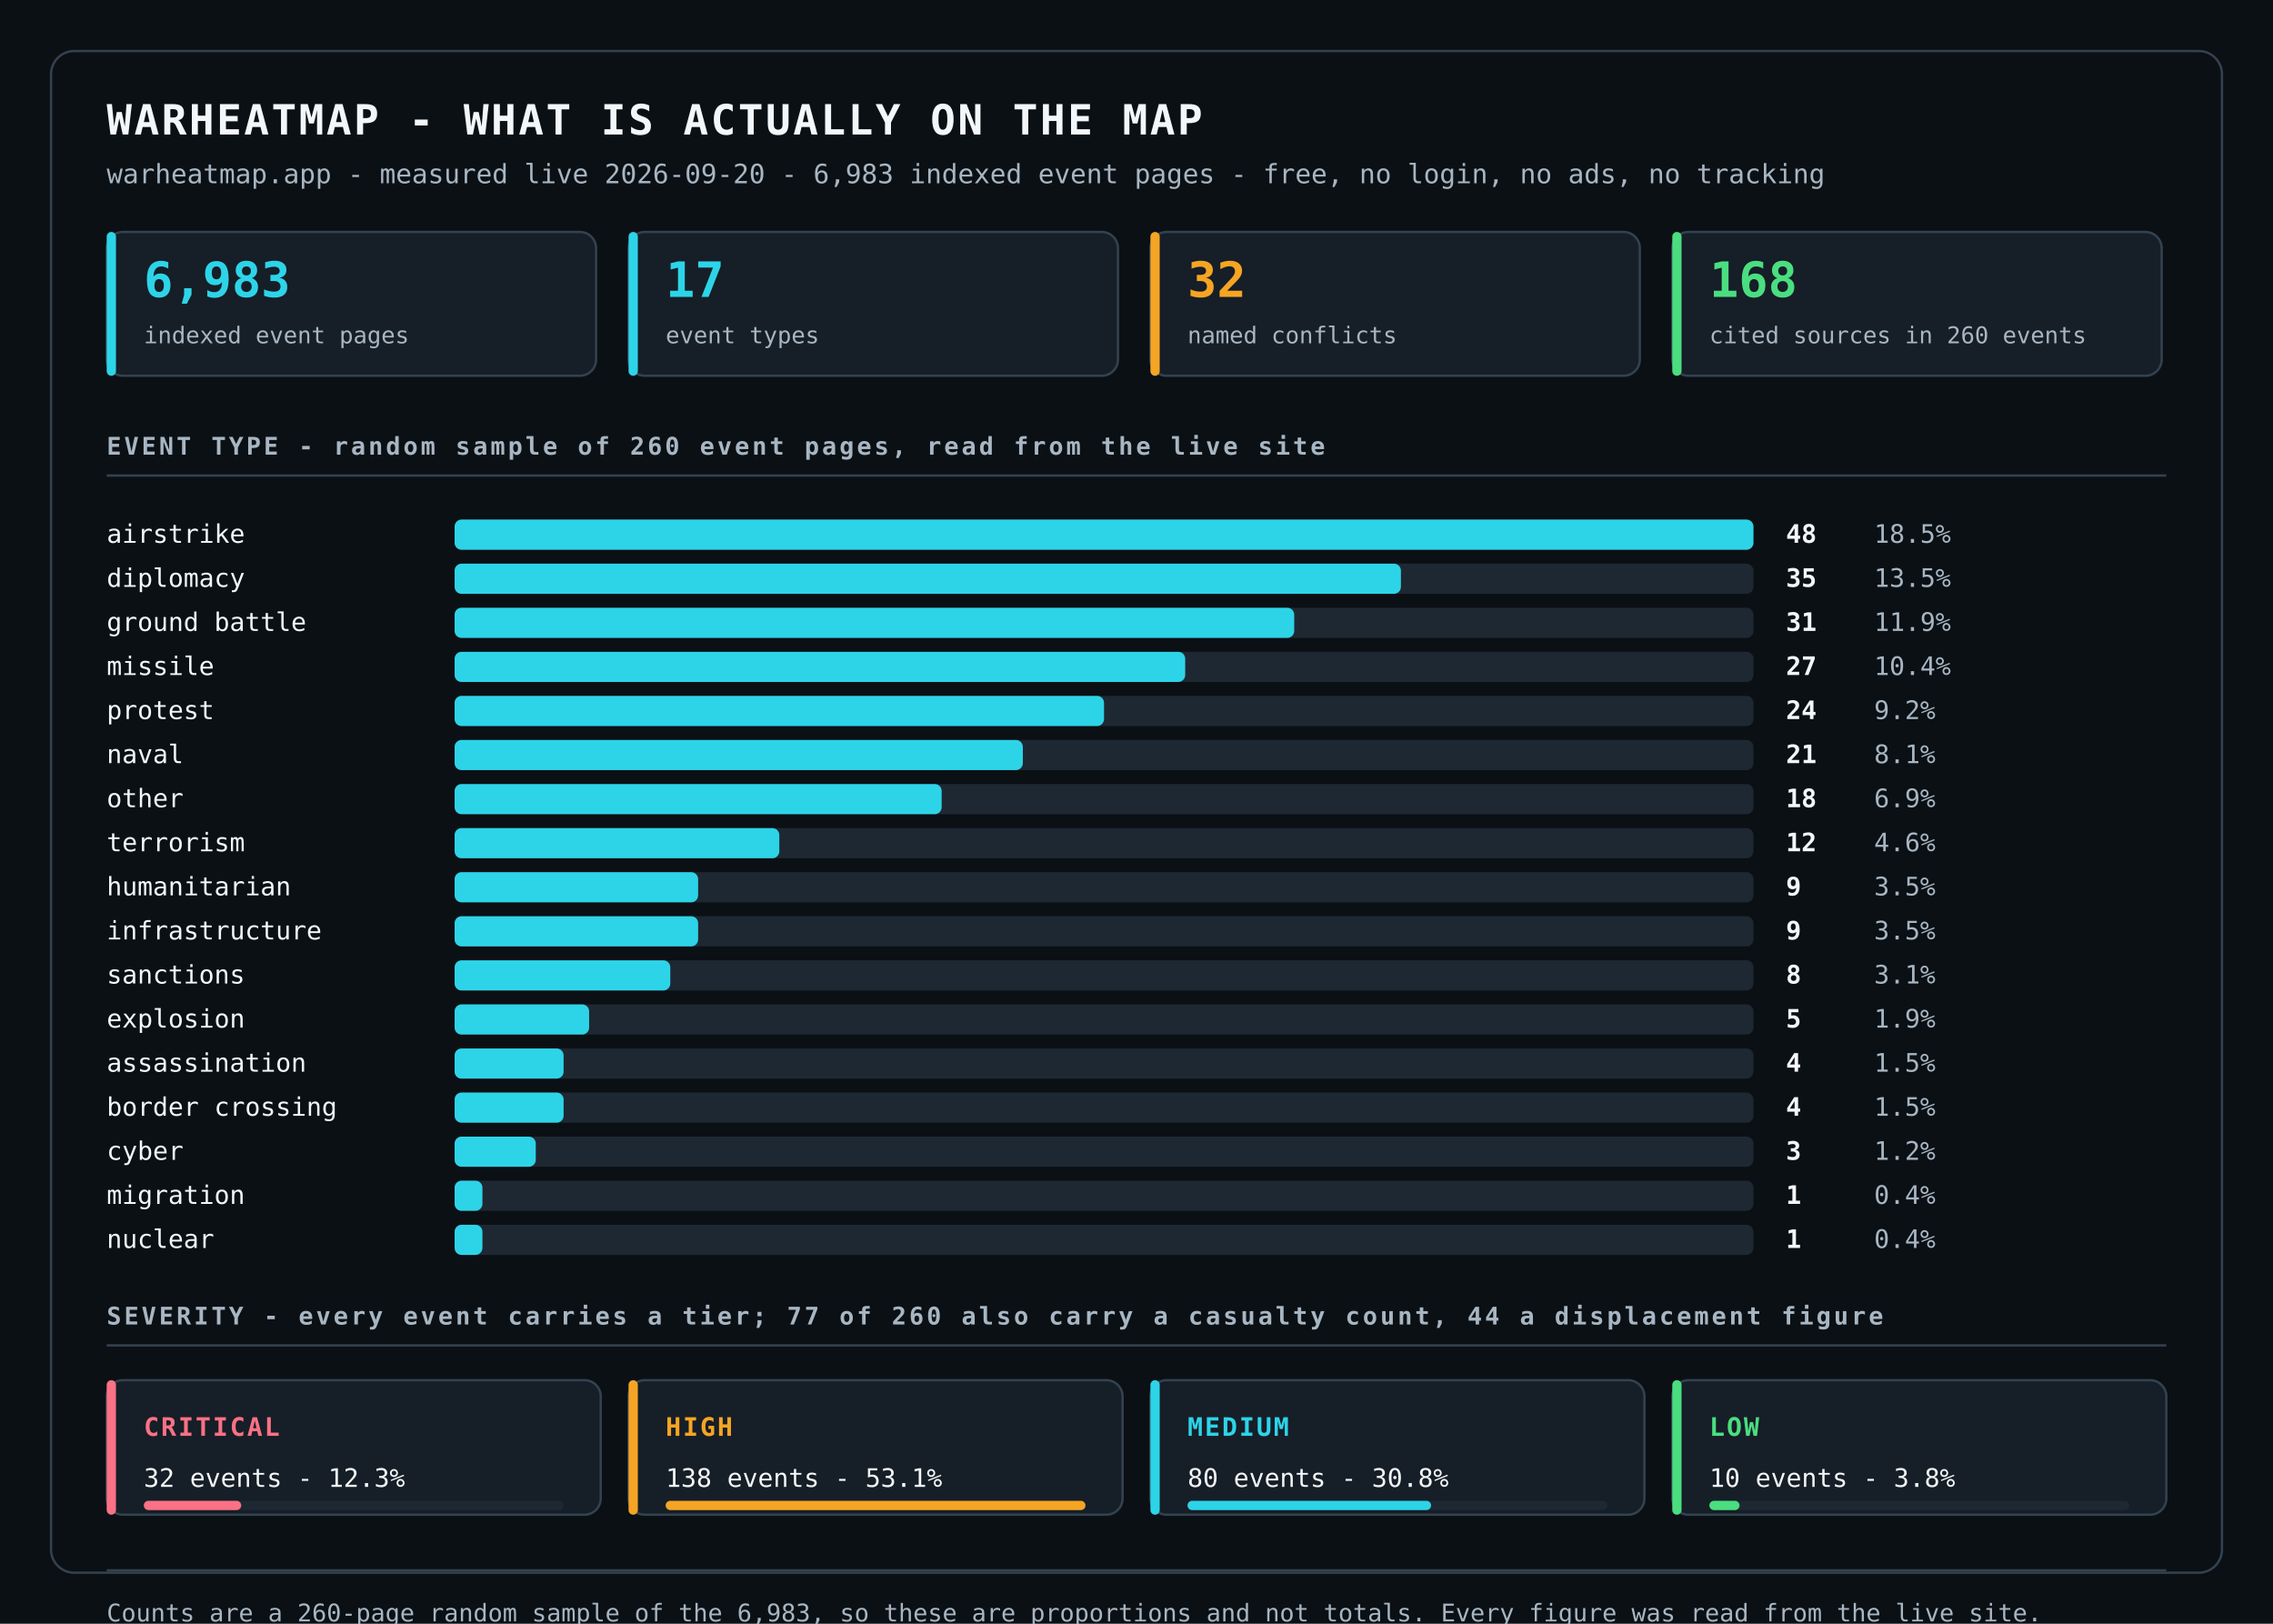
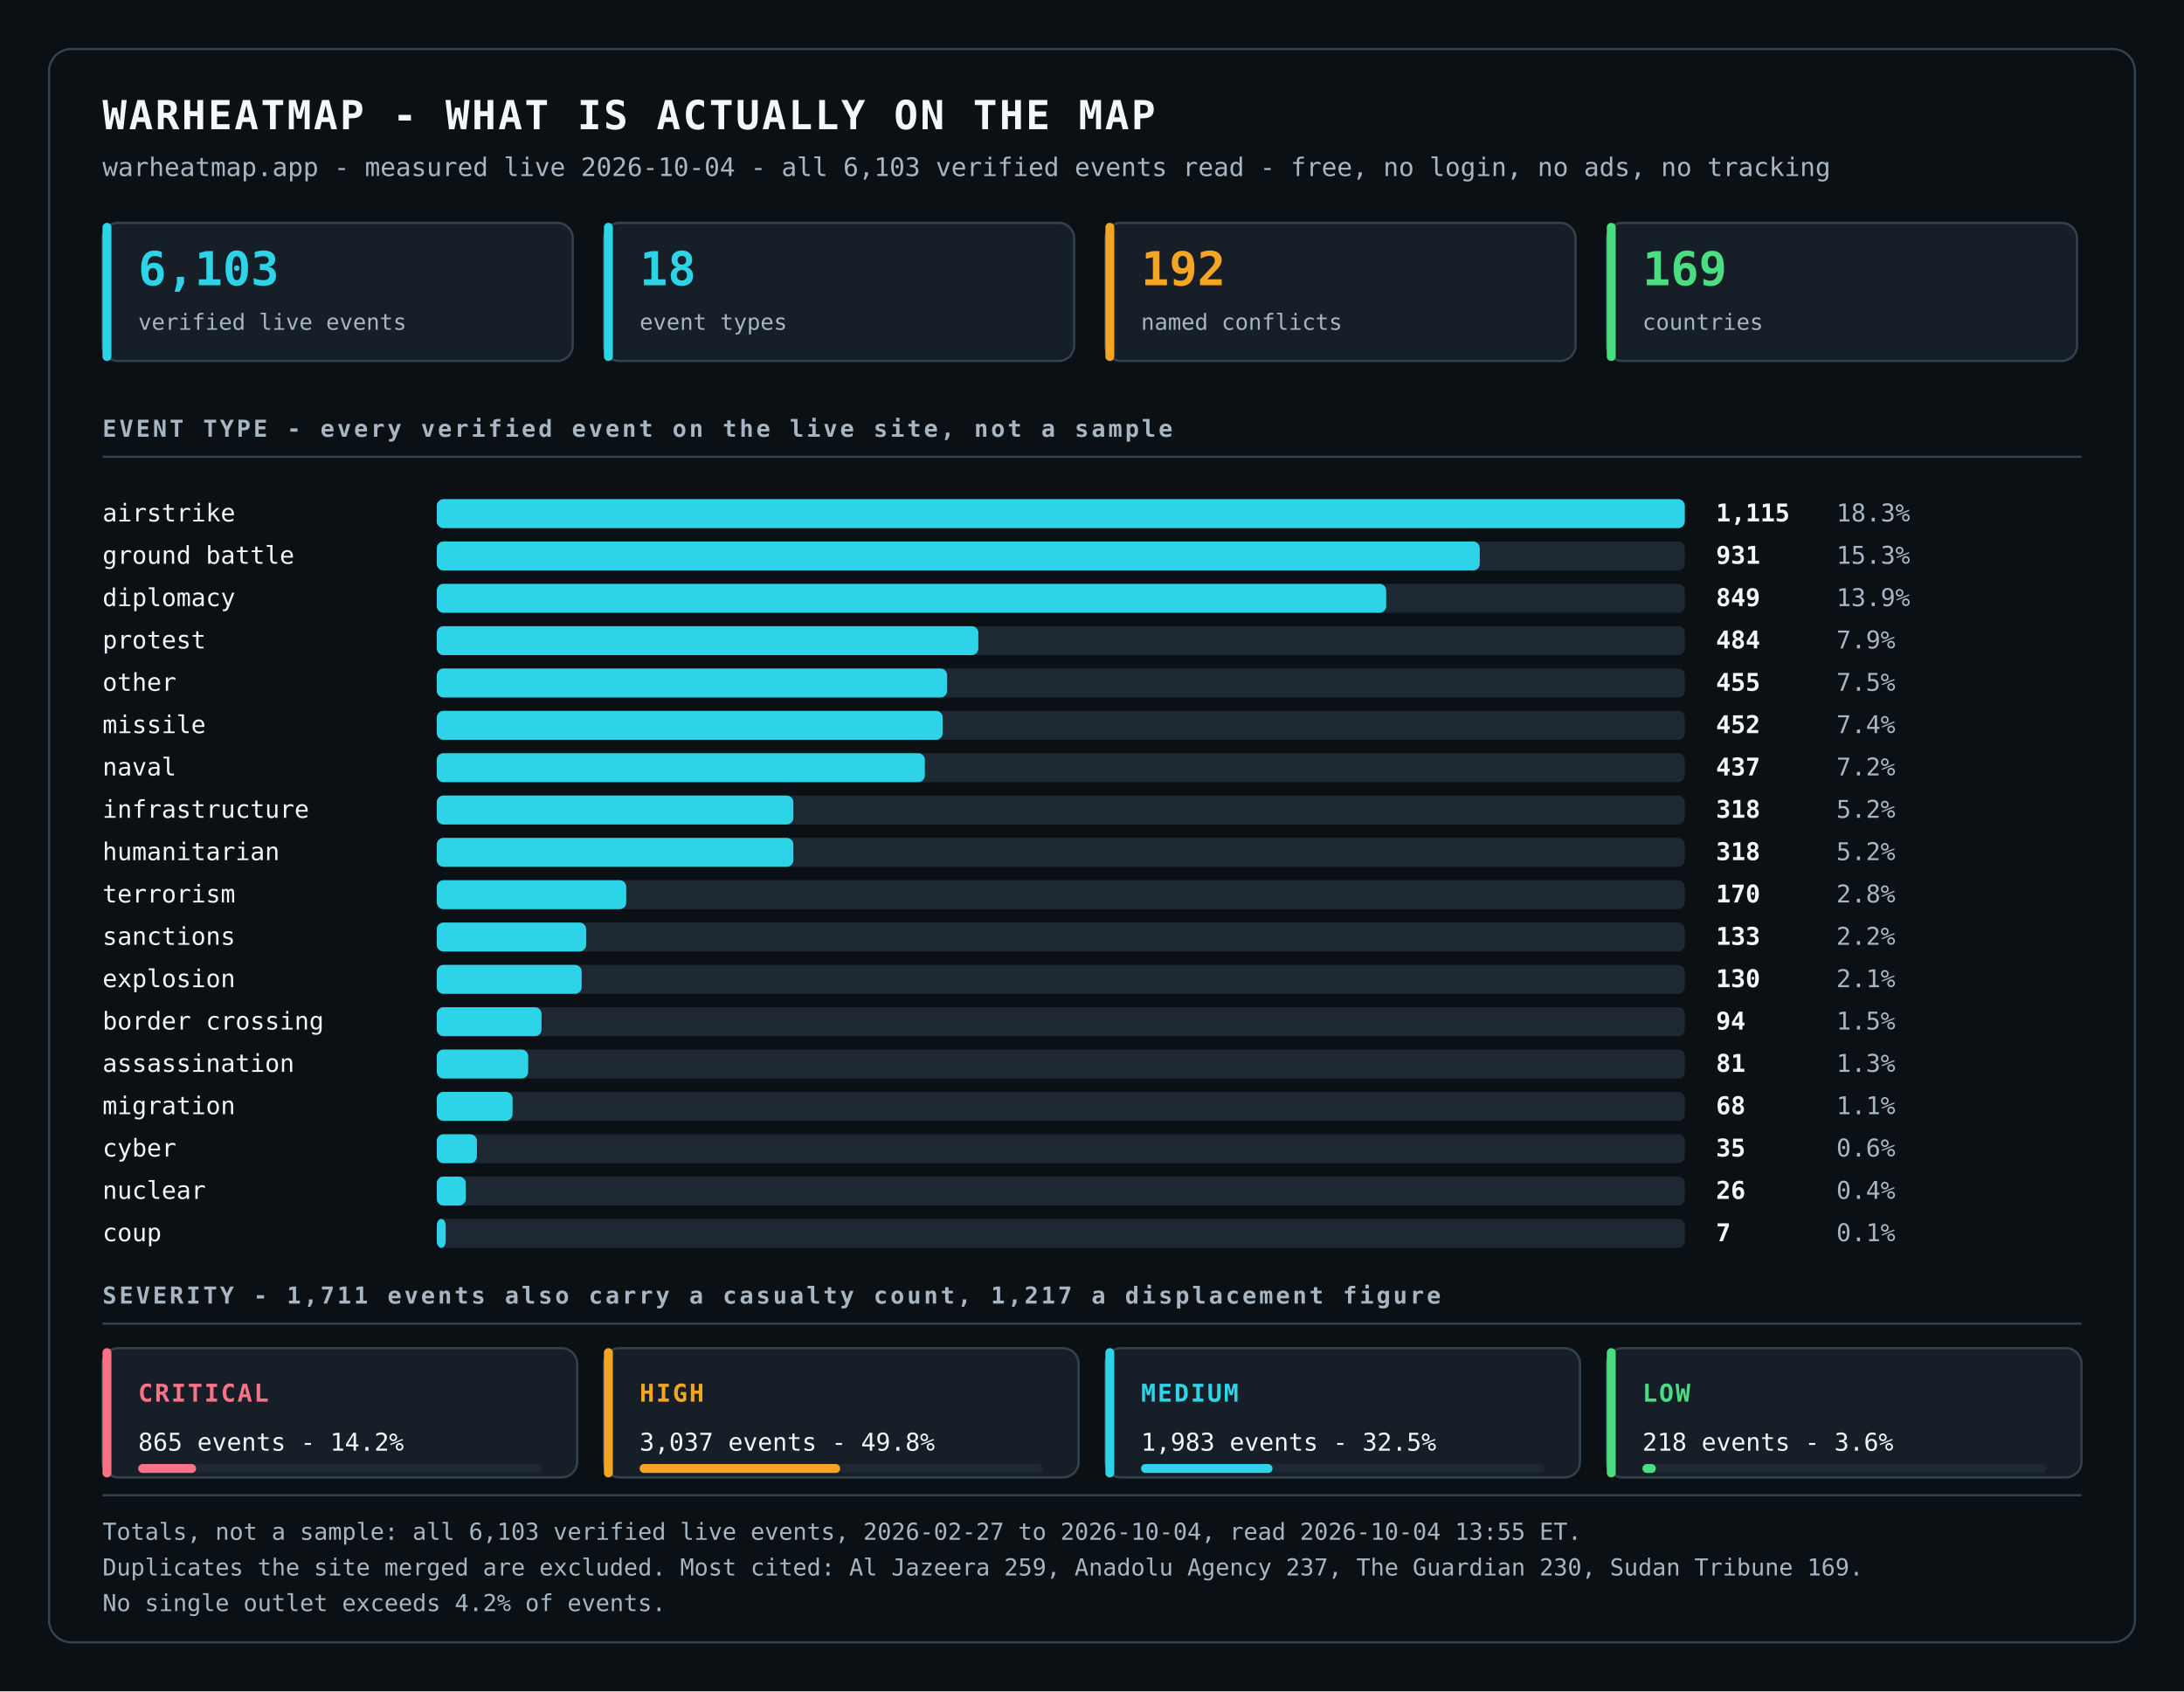
- <svg xmlns="http://www.w3.org/2000/svg" viewBox="0 0 980 700" width="980" height="700" role="img" aria-labelledby="ti de">
-   <rect width="980" height="700" fill="#0B1015" />
-   <rect x="22" y="22" width="936" height="656" rx="10" fill="none" stroke="#33424F" stroke-width="1" />
+ <svg xmlns="http://www.w3.org/2000/svg" viewBox="0 0 980 759" width="980" height="759" role="img" aria-labelledby="ti de">
+   <rect width="980" height="759" fill="#0B1015" />
+   <rect x="22" y="22" width="936" height="715" rx="10" fill="none" stroke="#33424F" stroke-width="1" />
  <text x="46" y="58" font-family="ui-monospace, SFMono-Regular, 'SF Mono', Menlo, Consolas, monospace" font-size="18" fill="#F3F7F9" font-weight="700" text-anchor="start" letter-spacing="1">WARHEATMAP - WHAT IS ACTUALLY ON THE MAP</text>
-   <text x="46" y="79" font-family="ui-monospace, SFMono-Regular, 'SF Mono', Menlo, Consolas, monospace" font-size="11.5" fill="#A7B6C2" font-weight="400" text-anchor="start" letter-spacing="0">warheatmap.app - measured live 2026-09-20 - 6,983 indexed event pages - free, no login, no ads, no tracking</text>
+   <text x="46" y="79" font-family="ui-monospace, SFMono-Regular, 'SF Mono', Menlo, Consolas, monospace" font-size="11.5" fill="#A7B6C2" font-weight="400" text-anchor="start" letter-spacing="0">warheatmap.app - measured live 2026-10-04 - all 6,103 verified events read - free, no login, no ads, no tracking</text>
  <rect x="46" y="100" width="211" height="62" rx="7" fill="#161E27" stroke="#33424F" stroke-width="1" />
  <rect x="46" y="100" width="4" height="62" rx="2" fill="#2DD4E8" />
-   <text x="62" y="128" font-family="ui-monospace, SFMono-Regular, 'SF Mono', Menlo, Consolas, monospace" font-size="21" fill="#2DD4E8" font-weight="700" text-anchor="start" letter-spacing="0">6,983</text>
-   <text x="62" y="148" font-family="ui-monospace, SFMono-Regular, 'SF Mono', Menlo, Consolas, monospace" font-size="10" fill="#A7B6C2" font-weight="400" text-anchor="start" letter-spacing="0">indexed event pages</text>
+   <text x="62" y="128" font-family="ui-monospace, SFMono-Regular, 'SF Mono', Menlo, Consolas, monospace" font-size="21" fill="#2DD4E8" font-weight="700" text-anchor="start" letter-spacing="0">6,103</text>
+   <text x="62" y="148" font-family="ui-monospace, SFMono-Regular, 'SF Mono', Menlo, Consolas, monospace" font-size="10" fill="#A7B6C2" font-weight="400" text-anchor="start" letter-spacing="0">verified live events</text>
  <rect x="271" y="100" width="211" height="62" rx="7" fill="#161E27" stroke="#33424F" stroke-width="1" />
  <rect x="271" y="100" width="4" height="62" rx="2" fill="#2DD4E8" />
-   <text x="287" y="128" font-family="ui-monospace, SFMono-Regular, 'SF Mono', Menlo, Consolas, monospace" font-size="21" fill="#2DD4E8" font-weight="700" text-anchor="start" letter-spacing="0">17</text>
+   <text x="287" y="128" font-family="ui-monospace, SFMono-Regular, 'SF Mono', Menlo, Consolas, monospace" font-size="21" fill="#2DD4E8" font-weight="700" text-anchor="start" letter-spacing="0">18</text>
  <text x="287" y="148" font-family="ui-monospace, SFMono-Regular, 'SF Mono', Menlo, Consolas, monospace" font-size="10" fill="#A7B6C2" font-weight="400" text-anchor="start" letter-spacing="0">event types</text>
  <rect x="496" y="100" width="211" height="62" rx="7" fill="#161E27" stroke="#33424F" stroke-width="1" />
  <rect x="496" y="100" width="4" height="62" rx="2" fill="#F5A524" />
-   <text x="512" y="128" font-family="ui-monospace, SFMono-Regular, 'SF Mono', Menlo, Consolas, monospace" font-size="21" fill="#F5A524" font-weight="700" text-anchor="start" letter-spacing="0">32</text>
+   <text x="512" y="128" font-family="ui-monospace, SFMono-Regular, 'SF Mono', Menlo, Consolas, monospace" font-size="21" fill="#F5A524" font-weight="700" text-anchor="start" letter-spacing="0">192</text>
  <text x="512" y="148" font-family="ui-monospace, SFMono-Regular, 'SF Mono', Menlo, Consolas, monospace" font-size="10" fill="#A7B6C2" font-weight="400" text-anchor="start" letter-spacing="0">named conflicts</text>
  <rect x="721" y="100" width="211" height="62" rx="7" fill="#161E27" stroke="#33424F" stroke-width="1" />
  <rect x="721" y="100" width="4" height="62" rx="2" fill="#4ADE80" />
-   <text x="737" y="128" font-family="ui-monospace, SFMono-Regular, 'SF Mono', Menlo, Consolas, monospace" font-size="21" fill="#4ADE80" font-weight="700" text-anchor="start" letter-spacing="0">168</text>
-   <text x="737" y="148" font-family="ui-monospace, SFMono-Regular, 'SF Mono', Menlo, Consolas, monospace" font-size="10" fill="#A7B6C2" font-weight="400" text-anchor="start" letter-spacing="0">cited sources in 260 events</text>
-   <text x="46" y="196" font-family="ui-monospace, SFMono-Regular, 'SF Mono', Menlo, Consolas, monospace" font-size="10.5" fill="#A7B6C2" font-weight="700" text-anchor="start" letter-spacing="1.2">EVENT TYPE - random sample of 260 event pages, read from the live site</text>
+   <text x="737" y="128" font-family="ui-monospace, SFMono-Regular, 'SF Mono', Menlo, Consolas, monospace" font-size="21" fill="#4ADE80" font-weight="700" text-anchor="start" letter-spacing="0">169</text>
+   <text x="737" y="148" font-family="ui-monospace, SFMono-Regular, 'SF Mono', Menlo, Consolas, monospace" font-size="10" fill="#A7B6C2" font-weight="400" text-anchor="start" letter-spacing="0">countries</text>
+   <text x="46" y="196" font-family="ui-monospace, SFMono-Regular, 'SF Mono', Menlo, Consolas, monospace" font-size="10.5" fill="#A7B6C2" font-weight="700" text-anchor="start" letter-spacing="1.2">EVENT TYPE - every verified event on the live site, not a sample</text>
  <line x1="46" y1="205" x2="934" y2="205" stroke="#33424F" stroke-width="1" />
  <text x="46" y="234" font-family="ui-monospace, SFMono-Regular, 'SF Mono', Menlo, Consolas, monospace" font-size="11" fill="#F3F7F9" font-weight="400" text-anchor="start" letter-spacing="0">airstrike</text>
  <rect x="196" y="224" width="560" height="13" rx="3" fill="#1E2833" />
  <rect x="196" y="224" width="560" height="13" rx="3" fill="#2DD4E8" />
-   <text x="770" y="234" font-family="ui-monospace, SFMono-Regular, 'SF Mono', Menlo, Consolas, monospace" font-size="11" fill="#F3F7F9" font-weight="700" text-anchor="start" letter-spacing="0"> 48</text>
-   <text x="808" y="234" font-family="ui-monospace, SFMono-Regular, 'SF Mono', Menlo, Consolas, monospace" font-size="11" fill="#A7B6C2" font-weight="400" text-anchor="start" letter-spacing="0">18.5%</text>
-   <text x="46" y="253" font-family="ui-monospace, SFMono-Regular, 'SF Mono', Menlo, Consolas, monospace" font-size="11" fill="#F3F7F9" font-weight="400" text-anchor="start" letter-spacing="0">diplomacy</text>
+   <text x="770" y="234" font-family="ui-monospace, SFMono-Regular, 'SF Mono', Menlo, Consolas, monospace" font-size="11" fill="#F3F7F9" font-weight="700" text-anchor="start" letter-spacing="0">1,115</text>
+   <text x="824" y="234" font-family="ui-monospace, SFMono-Regular, 'SF Mono', Menlo, Consolas, monospace" font-size="11" fill="#A7B6C2" font-weight="400" text-anchor="start" letter-spacing="0">18.3%</text>
+   <text x="46" y="253" font-family="ui-monospace, SFMono-Regular, 'SF Mono', Menlo, Consolas, monospace" font-size="11" fill="#F3F7F9" font-weight="400" text-anchor="start" letter-spacing="0">ground battle</text>
  <rect x="196" y="243" width="560" height="13" rx="3" fill="#1E2833" />
-   <rect x="196" y="243" width="408" height="13" rx="3" fill="#2DD4E8" />
-   <text x="770" y="253" font-family="ui-monospace, SFMono-Regular, 'SF Mono', Menlo, Consolas, monospace" font-size="11" fill="#F3F7F9" font-weight="700" text-anchor="start" letter-spacing="0"> 35</text>
-   <text x="808" y="253" font-family="ui-monospace, SFMono-Regular, 'SF Mono', Menlo, Consolas, monospace" font-size="11" fill="#A7B6C2" font-weight="400" text-anchor="start" letter-spacing="0">13.5%</text>
-   <text x="46" y="272" font-family="ui-monospace, SFMono-Regular, 'SF Mono', Menlo, Consolas, monospace" font-size="11" fill="#F3F7F9" font-weight="400" text-anchor="start" letter-spacing="0">ground battle</text>
+   <rect x="196" y="243" width="468" height="13" rx="3" fill="#2DD4E8" />
+   <text x="770" y="253" font-family="ui-monospace, SFMono-Regular, 'SF Mono', Menlo, Consolas, monospace" font-size="11" fill="#F3F7F9" font-weight="700" text-anchor="start" letter-spacing="0">931</text>
+   <text x="824" y="253" font-family="ui-monospace, SFMono-Regular, 'SF Mono', Menlo, Consolas, monospace" font-size="11" fill="#A7B6C2" font-weight="400" text-anchor="start" letter-spacing="0">15.3%</text>
+   <text x="46" y="272" font-family="ui-monospace, SFMono-Regular, 'SF Mono', Menlo, Consolas, monospace" font-size="11" fill="#F3F7F9" font-weight="400" text-anchor="start" letter-spacing="0">diplomacy</text>
  <rect x="196" y="262" width="560" height="13" rx="3" fill="#1E2833" />
-   <rect x="196" y="262" width="362" height="13" rx="3" fill="#2DD4E8" />
-   <text x="770" y="272" font-family="ui-monospace, SFMono-Regular, 'SF Mono', Menlo, Consolas, monospace" font-size="11" fill="#F3F7F9" font-weight="700" text-anchor="start" letter-spacing="0"> 31</text>
-   <text x="808" y="272" font-family="ui-monospace, SFMono-Regular, 'SF Mono', Menlo, Consolas, monospace" font-size="11" fill="#A7B6C2" font-weight="400" text-anchor="start" letter-spacing="0">11.9%</text>
-   <text x="46" y="291" font-family="ui-monospace, SFMono-Regular, 'SF Mono', Menlo, Consolas, monospace" font-size="11" fill="#F3F7F9" font-weight="400" text-anchor="start" letter-spacing="0">missile</text>
+   <rect x="196" y="262" width="426" height="13" rx="3" fill="#2DD4E8" />
+   <text x="770" y="272" font-family="ui-monospace, SFMono-Regular, 'SF Mono', Menlo, Consolas, monospace" font-size="11" fill="#F3F7F9" font-weight="700" text-anchor="start" letter-spacing="0">849</text>
+   <text x="824" y="272" font-family="ui-monospace, SFMono-Regular, 'SF Mono', Menlo, Consolas, monospace" font-size="11" fill="#A7B6C2" font-weight="400" text-anchor="start" letter-spacing="0">13.9%</text>
+   <text x="46" y="291" font-family="ui-monospace, SFMono-Regular, 'SF Mono', Menlo, Consolas, monospace" font-size="11" fill="#F3F7F9" font-weight="400" text-anchor="start" letter-spacing="0">protest</text>
  <rect x="196" y="281" width="560" height="13" rx="3" fill="#1E2833" />
-   <rect x="196" y="281" width="315" height="13" rx="3" fill="#2DD4E8" />
-   <text x="770" y="291" font-family="ui-monospace, SFMono-Regular, 'SF Mono', Menlo, Consolas, monospace" font-size="11" fill="#F3F7F9" font-weight="700" text-anchor="start" letter-spacing="0"> 27</text>
-   <text x="808" y="291" font-family="ui-monospace, SFMono-Regular, 'SF Mono', Menlo, Consolas, monospace" font-size="11" fill="#A7B6C2" font-weight="400" text-anchor="start" letter-spacing="0">10.4%</text>
-   <text x="46" y="310" font-family="ui-monospace, SFMono-Regular, 'SF Mono', Menlo, Consolas, monospace" font-size="11" fill="#F3F7F9" font-weight="400" text-anchor="start" letter-spacing="0">protest</text>
+   <rect x="196" y="281" width="243" height="13" rx="3" fill="#2DD4E8" />
+   <text x="770" y="291" font-family="ui-monospace, SFMono-Regular, 'SF Mono', Menlo, Consolas, monospace" font-size="11" fill="#F3F7F9" font-weight="700" text-anchor="start" letter-spacing="0">484</text>
+   <text x="824" y="291" font-family="ui-monospace, SFMono-Regular, 'SF Mono', Menlo, Consolas, monospace" font-size="11" fill="#A7B6C2" font-weight="400" text-anchor="start" letter-spacing="0">7.9%</text>
+   <text x="46" y="310" font-family="ui-monospace, SFMono-Regular, 'SF Mono', Menlo, Consolas, monospace" font-size="11" fill="#F3F7F9" font-weight="400" text-anchor="start" letter-spacing="0">other</text>
  <rect x="196" y="300" width="560" height="13" rx="3" fill="#1E2833" />
-   <rect x="196" y="300" width="280" height="13" rx="3" fill="#2DD4E8" />
-   <text x="770" y="310" font-family="ui-monospace, SFMono-Regular, 'SF Mono', Menlo, Consolas, monospace" font-size="11" fill="#F3F7F9" font-weight="700" text-anchor="start" letter-spacing="0"> 24</text>
-   <text x="808" y="310" font-family="ui-monospace, SFMono-Regular, 'SF Mono', Menlo, Consolas, monospace" font-size="11" fill="#A7B6C2" font-weight="400" text-anchor="start" letter-spacing="0"> 9.2%</text>
-   <text x="46" y="329" font-family="ui-monospace, SFMono-Regular, 'SF Mono', Menlo, Consolas, monospace" font-size="11" fill="#F3F7F9" font-weight="400" text-anchor="start" letter-spacing="0">naval</text>
+   <rect x="196" y="300" width="229" height="13" rx="3" fill="#2DD4E8" />
+   <text x="770" y="310" font-family="ui-monospace, SFMono-Regular, 'SF Mono', Menlo, Consolas, monospace" font-size="11" fill="#F3F7F9" font-weight="700" text-anchor="start" letter-spacing="0">455</text>
+   <text x="824" y="310" font-family="ui-monospace, SFMono-Regular, 'SF Mono', Menlo, Consolas, monospace" font-size="11" fill="#A7B6C2" font-weight="400" text-anchor="start" letter-spacing="0">7.5%</text>
+   <text x="46" y="329" font-family="ui-monospace, SFMono-Regular, 'SF Mono', Menlo, Consolas, monospace" font-size="11" fill="#F3F7F9" font-weight="400" text-anchor="start" letter-spacing="0">missile</text>
  <rect x="196" y="319" width="560" height="13" rx="3" fill="#1E2833" />
-   <rect x="196" y="319" width="245" height="13" rx="3" fill="#2DD4E8" />
-   <text x="770" y="329" font-family="ui-monospace, SFMono-Regular, 'SF Mono', Menlo, Consolas, monospace" font-size="11" fill="#F3F7F9" font-weight="700" text-anchor="start" letter-spacing="0"> 21</text>
-   <text x="808" y="329" font-family="ui-monospace, SFMono-Regular, 'SF Mono', Menlo, Consolas, monospace" font-size="11" fill="#A7B6C2" font-weight="400" text-anchor="start" letter-spacing="0"> 8.1%</text>
-   <text x="46" y="348" font-family="ui-monospace, SFMono-Regular, 'SF Mono', Menlo, Consolas, monospace" font-size="11" fill="#F3F7F9" font-weight="400" text-anchor="start" letter-spacing="0">other</text>
+   <rect x="196" y="319" width="227" height="13" rx="3" fill="#2DD4E8" />
+   <text x="770" y="329" font-family="ui-monospace, SFMono-Regular, 'SF Mono', Menlo, Consolas, monospace" font-size="11" fill="#F3F7F9" font-weight="700" text-anchor="start" letter-spacing="0">452</text>
+   <text x="824" y="329" font-family="ui-monospace, SFMono-Regular, 'SF Mono', Menlo, Consolas, monospace" font-size="11" fill="#A7B6C2" font-weight="400" text-anchor="start" letter-spacing="0">7.4%</text>
+   <text x="46" y="348" font-family="ui-monospace, SFMono-Regular, 'SF Mono', Menlo, Consolas, monospace" font-size="11" fill="#F3F7F9" font-weight="400" text-anchor="start" letter-spacing="0">naval</text>
  <rect x="196" y="338" width="560" height="13" rx="3" fill="#1E2833" />
-   <rect x="196" y="338" width="210" height="13" rx="3" fill="#2DD4E8" />
-   <text x="770" y="348" font-family="ui-monospace, SFMono-Regular, 'SF Mono', Menlo, Consolas, monospace" font-size="11" fill="#F3F7F9" font-weight="700" text-anchor="start" letter-spacing="0"> 18</text>
-   <text x="808" y="348" font-family="ui-monospace, SFMono-Regular, 'SF Mono', Menlo, Consolas, monospace" font-size="11" fill="#A7B6C2" font-weight="400" text-anchor="start" letter-spacing="0"> 6.9%</text>
-   <text x="46" y="367" font-family="ui-monospace, SFMono-Regular, 'SF Mono', Menlo, Consolas, monospace" font-size="11" fill="#F3F7F9" font-weight="400" text-anchor="start" letter-spacing="0">terrorism</text>
+   <rect x="196" y="338" width="219" height="13" rx="3" fill="#2DD4E8" />
+   <text x="770" y="348" font-family="ui-monospace, SFMono-Regular, 'SF Mono', Menlo, Consolas, monospace" font-size="11" fill="#F3F7F9" font-weight="700" text-anchor="start" letter-spacing="0">437</text>
+   <text x="824" y="348" font-family="ui-monospace, SFMono-Regular, 'SF Mono', Menlo, Consolas, monospace" font-size="11" fill="#A7B6C2" font-weight="400" text-anchor="start" letter-spacing="0">7.2%</text>
+   <text x="46" y="367" font-family="ui-monospace, SFMono-Regular, 'SF Mono', Menlo, Consolas, monospace" font-size="11" fill="#F3F7F9" font-weight="400" text-anchor="start" letter-spacing="0">infrastructure</text>
  <rect x="196" y="357" width="560" height="13" rx="3" fill="#1E2833" />
-   <rect x="196" y="357" width="140" height="13" rx="3" fill="#2DD4E8" />
-   <text x="770" y="367" font-family="ui-monospace, SFMono-Regular, 'SF Mono', Menlo, Consolas, monospace" font-size="11" fill="#F3F7F9" font-weight="700" text-anchor="start" letter-spacing="0"> 12</text>
-   <text x="808" y="367" font-family="ui-monospace, SFMono-Regular, 'SF Mono', Menlo, Consolas, monospace" font-size="11" fill="#A7B6C2" font-weight="400" text-anchor="start" letter-spacing="0"> 4.6%</text>
+   <rect x="196" y="357" width="160" height="13" rx="3" fill="#2DD4E8" />
+   <text x="770" y="367" font-family="ui-monospace, SFMono-Regular, 'SF Mono', Menlo, Consolas, monospace" font-size="11" fill="#F3F7F9" font-weight="700" text-anchor="start" letter-spacing="0">318</text>
+   <text x="824" y="367" font-family="ui-monospace, SFMono-Regular, 'SF Mono', Menlo, Consolas, monospace" font-size="11" fill="#A7B6C2" font-weight="400" text-anchor="start" letter-spacing="0">5.2%</text>
  <text x="46" y="386" font-family="ui-monospace, SFMono-Regular, 'SF Mono', Menlo, Consolas, monospace" font-size="11" fill="#F3F7F9" font-weight="400" text-anchor="start" letter-spacing="0">humanitarian</text>
  <rect x="196" y="376" width="560" height="13" rx="3" fill="#1E2833" />
-   <rect x="196" y="376" width="105" height="13" rx="3" fill="#2DD4E8" />
-   <text x="770" y="386" font-family="ui-monospace, SFMono-Regular, 'SF Mono', Menlo, Consolas, monospace" font-size="11" fill="#F3F7F9" font-weight="700" text-anchor="start" letter-spacing="0">  9</text>
-   <text x="808" y="386" font-family="ui-monospace, SFMono-Regular, 'SF Mono', Menlo, Consolas, monospace" font-size="11" fill="#A7B6C2" font-weight="400" text-anchor="start" letter-spacing="0"> 3.5%</text>
-   <text x="46" y="405" font-family="ui-monospace, SFMono-Regular, 'SF Mono', Menlo, Consolas, monospace" font-size="11" fill="#F3F7F9" font-weight="400" text-anchor="start" letter-spacing="0">infrastructure</text>
+   <rect x="196" y="376" width="160" height="13" rx="3" fill="#2DD4E8" />
+   <text x="770" y="386" font-family="ui-monospace, SFMono-Regular, 'SF Mono', Menlo, Consolas, monospace" font-size="11" fill="#F3F7F9" font-weight="700" text-anchor="start" letter-spacing="0">318</text>
+   <text x="824" y="386" font-family="ui-monospace, SFMono-Regular, 'SF Mono', Menlo, Consolas, monospace" font-size="11" fill="#A7B6C2" font-weight="400" text-anchor="start" letter-spacing="0">5.2%</text>
+   <text x="46" y="405" font-family="ui-monospace, SFMono-Regular, 'SF Mono', Menlo, Consolas, monospace" font-size="11" fill="#F3F7F9" font-weight="400" text-anchor="start" letter-spacing="0">terrorism</text>
  <rect x="196" y="395" width="560" height="13" rx="3" fill="#1E2833" />
-   <rect x="196" y="395" width="105" height="13" rx="3" fill="#2DD4E8" />
-   <text x="770" y="405" font-family="ui-monospace, SFMono-Regular, 'SF Mono', Menlo, Consolas, monospace" font-size="11" fill="#F3F7F9" font-weight="700" text-anchor="start" letter-spacing="0">  9</text>
-   <text x="808" y="405" font-family="ui-monospace, SFMono-Regular, 'SF Mono', Menlo, Consolas, monospace" font-size="11" fill="#A7B6C2" font-weight="400" text-anchor="start" letter-spacing="0"> 3.5%</text>
+   <rect x="196" y="395" width="85" height="13" rx="3" fill="#2DD4E8" />
+   <text x="770" y="405" font-family="ui-monospace, SFMono-Regular, 'SF Mono', Menlo, Consolas, monospace" font-size="11" fill="#F3F7F9" font-weight="700" text-anchor="start" letter-spacing="0">170</text>
+   <text x="824" y="405" font-family="ui-monospace, SFMono-Regular, 'SF Mono', Menlo, Consolas, monospace" font-size="11" fill="#A7B6C2" font-weight="400" text-anchor="start" letter-spacing="0">2.8%</text>
  <text x="46" y="424" font-family="ui-monospace, SFMono-Regular, 'SF Mono', Menlo, Consolas, monospace" font-size="11" fill="#F3F7F9" font-weight="400" text-anchor="start" letter-spacing="0">sanctions</text>
  <rect x="196" y="414" width="560" height="13" rx="3" fill="#1E2833" />
-   <rect x="196" y="414" width="93" height="13" rx="3" fill="#2DD4E8" />
-   <text x="770" y="424" font-family="ui-monospace, SFMono-Regular, 'SF Mono', Menlo, Consolas, monospace" font-size="11" fill="#F3F7F9" font-weight="700" text-anchor="start" letter-spacing="0">  8</text>
-   <text x="808" y="424" font-family="ui-monospace, SFMono-Regular, 'SF Mono', Menlo, Consolas, monospace" font-size="11" fill="#A7B6C2" font-weight="400" text-anchor="start" letter-spacing="0"> 3.1%</text>
+   <rect x="196" y="414" width="67" height="13" rx="3" fill="#2DD4E8" />
+   <text x="770" y="424" font-family="ui-monospace, SFMono-Regular, 'SF Mono', Menlo, Consolas, monospace" font-size="11" fill="#F3F7F9" font-weight="700" text-anchor="start" letter-spacing="0">133</text>
+   <text x="824" y="424" font-family="ui-monospace, SFMono-Regular, 'SF Mono', Menlo, Consolas, monospace" font-size="11" fill="#A7B6C2" font-weight="400" text-anchor="start" letter-spacing="0">2.2%</text>
  <text x="46" y="443" font-family="ui-monospace, SFMono-Regular, 'SF Mono', Menlo, Consolas, monospace" font-size="11" fill="#F3F7F9" font-weight="400" text-anchor="start" letter-spacing="0">explosion</text>
  <rect x="196" y="433" width="560" height="13" rx="3" fill="#1E2833" />
-   <rect x="196" y="433" width="58" height="13" rx="3" fill="#2DD4E8" />
-   <text x="770" y="443" font-family="ui-monospace, SFMono-Regular, 'SF Mono', Menlo, Consolas, monospace" font-size="11" fill="#F3F7F9" font-weight="700" text-anchor="start" letter-spacing="0">  5</text>
-   <text x="808" y="443" font-family="ui-monospace, SFMono-Regular, 'SF Mono', Menlo, Consolas, monospace" font-size="11" fill="#A7B6C2" font-weight="400" text-anchor="start" letter-spacing="0"> 1.9%</text>
-   <text x="46" y="462" font-family="ui-monospace, SFMono-Regular, 'SF Mono', Menlo, Consolas, monospace" font-size="11" fill="#F3F7F9" font-weight="400" text-anchor="start" letter-spacing="0">assassination</text>
+   <rect x="196" y="433" width="65" height="13" rx="3" fill="#2DD4E8" />
+   <text x="770" y="443" font-family="ui-monospace, SFMono-Regular, 'SF Mono', Menlo, Consolas, monospace" font-size="11" fill="#F3F7F9" font-weight="700" text-anchor="start" letter-spacing="0">130</text>
+   <text x="824" y="443" font-family="ui-monospace, SFMono-Regular, 'SF Mono', Menlo, Consolas, monospace" font-size="11" fill="#A7B6C2" font-weight="400" text-anchor="start" letter-spacing="0">2.1%</text>
+   <text x="46" y="462" font-family="ui-monospace, SFMono-Regular, 'SF Mono', Menlo, Consolas, monospace" font-size="11" fill="#F3F7F9" font-weight="400" text-anchor="start" letter-spacing="0">border crossing</text>
  <rect x="196" y="452" width="560" height="13" rx="3" fill="#1E2833" />
  <rect x="196" y="452" width="47" height="13" rx="3" fill="#2DD4E8" />
-   <text x="770" y="462" font-family="ui-monospace, SFMono-Regular, 'SF Mono', Menlo, Consolas, monospace" font-size="11" fill="#F3F7F9" font-weight="700" text-anchor="start" letter-spacing="0">  4</text>
-   <text x="808" y="462" font-family="ui-monospace, SFMono-Regular, 'SF Mono', Menlo, Consolas, monospace" font-size="11" fill="#A7B6C2" font-weight="400" text-anchor="start" letter-spacing="0"> 1.5%</text>
-   <text x="46" y="481" font-family="ui-monospace, SFMono-Regular, 'SF Mono', Menlo, Consolas, monospace" font-size="11" fill="#F3F7F9" font-weight="400" text-anchor="start" letter-spacing="0">border crossing</text>
+   <text x="770" y="462" font-family="ui-monospace, SFMono-Regular, 'SF Mono', Menlo, Consolas, monospace" font-size="11" fill="#F3F7F9" font-weight="700" text-anchor="start" letter-spacing="0">94</text>
+   <text x="824" y="462" font-family="ui-monospace, SFMono-Regular, 'SF Mono', Menlo, Consolas, monospace" font-size="11" fill="#A7B6C2" font-weight="400" text-anchor="start" letter-spacing="0">1.5%</text>
+   <text x="46" y="481" font-family="ui-monospace, SFMono-Regular, 'SF Mono', Menlo, Consolas, monospace" font-size="11" fill="#F3F7F9" font-weight="400" text-anchor="start" letter-spacing="0">assassination</text>
  <rect x="196" y="471" width="560" height="13" rx="3" fill="#1E2833" />
-   <rect x="196" y="471" width="47" height="13" rx="3" fill="#2DD4E8" />
-   <text x="770" y="481" font-family="ui-monospace, SFMono-Regular, 'SF Mono', Menlo, Consolas, monospace" font-size="11" fill="#F3F7F9" font-weight="700" text-anchor="start" letter-spacing="0">  4</text>
-   <text x="808" y="481" font-family="ui-monospace, SFMono-Regular, 'SF Mono', Menlo, Consolas, monospace" font-size="11" fill="#A7B6C2" font-weight="400" text-anchor="start" letter-spacing="0"> 1.5%</text>
-   <text x="46" y="500" font-family="ui-monospace, SFMono-Regular, 'SF Mono', Menlo, Consolas, monospace" font-size="11" fill="#F3F7F9" font-weight="400" text-anchor="start" letter-spacing="0">cyber</text>
+   <rect x="196" y="471" width="41" height="13" rx="3" fill="#2DD4E8" />
+   <text x="770" y="481" font-family="ui-monospace, SFMono-Regular, 'SF Mono', Menlo, Consolas, monospace" font-size="11" fill="#F3F7F9" font-weight="700" text-anchor="start" letter-spacing="0">81</text>
+   <text x="824" y="481" font-family="ui-monospace, SFMono-Regular, 'SF Mono', Menlo, Consolas, monospace" font-size="11" fill="#A7B6C2" font-weight="400" text-anchor="start" letter-spacing="0">1.3%</text>
+   <text x="46" y="500" font-family="ui-monospace, SFMono-Regular, 'SF Mono', Menlo, Consolas, monospace" font-size="11" fill="#F3F7F9" font-weight="400" text-anchor="start" letter-spacing="0">migration</text>
  <rect x="196" y="490" width="560" height="13" rx="3" fill="#1E2833" />
-   <rect x="196" y="490" width="35" height="13" rx="3" fill="#2DD4E8" />
-   <text x="770" y="500" font-family="ui-monospace, SFMono-Regular, 'SF Mono', Menlo, Consolas, monospace" font-size="11" fill="#F3F7F9" font-weight="700" text-anchor="start" letter-spacing="0">  3</text>
-   <text x="808" y="500" font-family="ui-monospace, SFMono-Regular, 'SF Mono', Menlo, Consolas, monospace" font-size="11" fill="#A7B6C2" font-weight="400" text-anchor="start" letter-spacing="0"> 1.2%</text>
-   <text x="46" y="519" font-family="ui-monospace, SFMono-Regular, 'SF Mono', Menlo, Consolas, monospace" font-size="11" fill="#F3F7F9" font-weight="400" text-anchor="start" letter-spacing="0">migration</text>
+   <rect x="196" y="490" width="34" height="13" rx="3" fill="#2DD4E8" />
+   <text x="770" y="500" font-family="ui-monospace, SFMono-Regular, 'SF Mono', Menlo, Consolas, monospace" font-size="11" fill="#F3F7F9" font-weight="700" text-anchor="start" letter-spacing="0">68</text>
+   <text x="824" y="500" font-family="ui-monospace, SFMono-Regular, 'SF Mono', Menlo, Consolas, monospace" font-size="11" fill="#A7B6C2" font-weight="400" text-anchor="start" letter-spacing="0">1.1%</text>
+   <text x="46" y="519" font-family="ui-monospace, SFMono-Regular, 'SF Mono', Menlo, Consolas, monospace" font-size="11" fill="#F3F7F9" font-weight="400" text-anchor="start" letter-spacing="0">cyber</text>
  <rect x="196" y="509" width="560" height="13" rx="3" fill="#1E2833" />
-   <rect x="196" y="509" width="12" height="13" rx="3" fill="#2DD4E8" />
-   <text x="770" y="519" font-family="ui-monospace, SFMono-Regular, 'SF Mono', Menlo, Consolas, monospace" font-size="11" fill="#F3F7F9" font-weight="700" text-anchor="start" letter-spacing="0">  1</text>
-   <text x="808" y="519" font-family="ui-monospace, SFMono-Regular, 'SF Mono', Menlo, Consolas, monospace" font-size="11" fill="#A7B6C2" font-weight="400" text-anchor="start" letter-spacing="0"> 0.4%</text>
+   <rect x="196" y="509" width="18" height="13" rx="3" fill="#2DD4E8" />
+   <text x="770" y="519" font-family="ui-monospace, SFMono-Regular, 'SF Mono', Menlo, Consolas, monospace" font-size="11" fill="#F3F7F9" font-weight="700" text-anchor="start" letter-spacing="0">35</text>
+   <text x="824" y="519" font-family="ui-monospace, SFMono-Regular, 'SF Mono', Menlo, Consolas, monospace" font-size="11" fill="#A7B6C2" font-weight="400" text-anchor="start" letter-spacing="0">0.6%</text>
  <text x="46" y="538" font-family="ui-monospace, SFMono-Regular, 'SF Mono', Menlo, Consolas, monospace" font-size="11" fill="#F3F7F9" font-weight="400" text-anchor="start" letter-spacing="0">nuclear</text>
  <rect x="196" y="528" width="560" height="13" rx="3" fill="#1E2833" />
-   <rect x="196" y="528" width="12" height="13" rx="3" fill="#2DD4E8" />
-   <text x="770" y="538" font-family="ui-monospace, SFMono-Regular, 'SF Mono', Menlo, Consolas, monospace" font-size="11" fill="#F3F7F9" font-weight="700" text-anchor="start" letter-spacing="0">  1</text>
-   <text x="808" y="538" font-family="ui-monospace, SFMono-Regular, 'SF Mono', Menlo, Consolas, monospace" font-size="11" fill="#A7B6C2" font-weight="400" text-anchor="start" letter-spacing="0"> 0.4%</text>
-   <text x="46" y="571" font-family="ui-monospace, SFMono-Regular, 'SF Mono', Menlo, Consolas, monospace" font-size="10.5" fill="#A7B6C2" font-weight="700" text-anchor="start" letter-spacing="1.2">SEVERITY - every event carries a tier; 77 of 260 also carry a casualty count, 44 a displacement figure</text>
-   <line x1="46" y1="580" x2="934" y2="580" stroke="#33424F" stroke-width="1" />
-   <rect x="46" y="595" width="213" height="58" rx="7" fill="#161E27" stroke="#33424F" stroke-width="1" />
-   <rect x="46" y="595" width="4" height="58" rx="2" fill="#FB7185" />
-   <text x="62" y="619" font-family="ui-monospace, SFMono-Regular, 'SF Mono', Menlo, Consolas, monospace" font-size="11" fill="#FB7185" font-weight="700" text-anchor="start" letter-spacing="0.8">CRITICAL</text>
-   <text x="62" y="641" font-family="ui-monospace, SFMono-Regular, 'SF Mono', Menlo, Consolas, monospace" font-size="11" fill="#F3F7F9" font-weight="400" text-anchor="start" letter-spacing="0">32 events - 12.3%</text>
-   <rect x="62" y="647" width="181" height="4" rx="2" fill="#1E2833" />
-   <rect x="62" y="647" width="42" height="4" rx="2" fill="#FB7185" />
-   <rect x="271" y="595" width="213" height="58" rx="7" fill="#161E27" stroke="#33424F" stroke-width="1" />
-   <rect x="271" y="595" width="4" height="58" rx="2" fill="#F5A524" />
-   <text x="287" y="619" font-family="ui-monospace, SFMono-Regular, 'SF Mono', Menlo, Consolas, monospace" font-size="11" fill="#F5A524" font-weight="700" text-anchor="start" letter-spacing="0.8">HIGH</text>
-   <text x="287" y="641" font-family="ui-monospace, SFMono-Regular, 'SF Mono', Menlo, Consolas, monospace" font-size="11" fill="#F3F7F9" font-weight="400" text-anchor="start" letter-spacing="0">138 events - 53.1%</text>
-   <rect x="287" y="647" width="181" height="4" rx="2" fill="#1E2833" />
-   <rect x="287" y="647" width="181" height="4" rx="2" fill="#F5A524" />
-   <rect x="496" y="595" width="213" height="58" rx="7" fill="#161E27" stroke="#33424F" stroke-width="1" />
-   <rect x="496" y="595" width="4" height="58" rx="2" fill="#2DD4E8" />
-   <text x="512" y="619" font-family="ui-monospace, SFMono-Regular, 'SF Mono', Menlo, Consolas, monospace" font-size="11" fill="#2DD4E8" font-weight="700" text-anchor="start" letter-spacing="0.8">MEDIUM</text>
-   <text x="512" y="641" font-family="ui-monospace, SFMono-Regular, 'SF Mono', Menlo, Consolas, monospace" font-size="11" fill="#F3F7F9" font-weight="400" text-anchor="start" letter-spacing="0">80 events - 30.8%</text>
-   <rect x="512" y="647" width="181" height="4" rx="2" fill="#1E2833" />
-   <rect x="512" y="647" width="105" height="4" rx="2" fill="#2DD4E8" />
-   <rect x="721" y="595" width="213" height="58" rx="7" fill="#161E27" stroke="#33424F" stroke-width="1" />
-   <rect x="721" y="595" width="4" height="58" rx="2" fill="#4ADE80" />
-   <text x="737" y="619" font-family="ui-monospace, SFMono-Regular, 'SF Mono', Menlo, Consolas, monospace" font-size="11" fill="#4ADE80" font-weight="700" text-anchor="start" letter-spacing="0.8">LOW</text>
-   <text x="737" y="641" font-family="ui-monospace, SFMono-Regular, 'SF Mono', Menlo, Consolas, monospace" font-size="11" fill="#F3F7F9" font-weight="400" text-anchor="start" letter-spacing="0">10 events - 3.8%</text>
-   <rect x="737" y="647" width="181" height="4" rx="2" fill="#1E2833" />
-   <rect x="737" y="647" width="13" height="4" rx="2" fill="#4ADE80" />
-   <line x1="46" y1="677" x2="934" y2="677" stroke="#33424F" stroke-width="1" />
-   <text x="46" y="699" font-family="ui-monospace, SFMono-Regular, 'SF Mono', Menlo, Consolas, monospace" font-size="10.5" fill="#A7B6C2" font-weight="400" text-anchor="start" letter-spacing="0">Counts are a 260-page random sample of the 6,983, so these are proportions and not totals. Every figure was read from the live site.</text>
-   <text x="46" y="715" font-family="ui-monospace, SFMono-Regular, 'SF Mono', Menlo, Consolas, monospace" font-size="10.5" fill="#A7B6C2" font-weight="400" text-anchor="start" letter-spacing="0">168 distinct outlets in that sample - Al Jazeera 12, Kyiv Independent 9, The Guardian 8, Anadolu Agency 8, Reuters 6, Sudan Tribune 6, UN News 5.</text>
+   <rect x="196" y="528" width="13" height="13" rx="3" fill="#2DD4E8" />
+   <text x="770" y="538" font-family="ui-monospace, SFMono-Regular, 'SF Mono', Menlo, Consolas, monospace" font-size="11" fill="#F3F7F9" font-weight="700" text-anchor="start" letter-spacing="0">26</text>
+   <text x="824" y="538" font-family="ui-monospace, SFMono-Regular, 'SF Mono', Menlo, Consolas, monospace" font-size="11" fill="#A7B6C2" font-weight="400" text-anchor="start" letter-spacing="0">0.4%</text>
+   <text x="46" y="557" font-family="ui-monospace, SFMono-Regular, 'SF Mono', Menlo, Consolas, monospace" font-size="11" fill="#F3F7F9" font-weight="400" text-anchor="start" letter-spacing="0">coup</text>
+   <rect x="196" y="547" width="560" height="13" rx="3" fill="#1E2833" />
+   <rect x="196" y="547" width="4" height="13" rx="3" fill="#2DD4E8" />
+   <text x="770" y="557" font-family="ui-monospace, SFMono-Regular, 'SF Mono', Menlo, Consolas, monospace" font-size="11" fill="#F3F7F9" font-weight="700" text-anchor="start" letter-spacing="0">7</text>
+   <text x="824" y="557" font-family="ui-monospace, SFMono-Regular, 'SF Mono', Menlo, Consolas, monospace" font-size="11" fill="#A7B6C2" font-weight="400" text-anchor="start" letter-spacing="0">0.1%</text>
+   <text x="46" y="585" font-family="ui-monospace, SFMono-Regular, 'SF Mono', Menlo, Consolas, monospace" font-size="10.5" fill="#A7B6C2" font-weight="700" text-anchor="start" letter-spacing="1.2">SEVERITY - 1,711 events also carry a casualty count, 1,217 a displacement figure</text>
+   <line x1="46" y1="594" x2="934" y2="594" stroke="#33424F" stroke-width="1" />
+   <rect x="46" y="605" width="213" height="58" rx="7" fill="#161E27" stroke="#33424F" stroke-width="1" />
+   <rect x="46" y="605" width="4" height="58" rx="2" fill="#FB7185" />
+   <text x="62" y="629" font-family="ui-monospace, SFMono-Regular, 'SF Mono', Menlo, Consolas, monospace" font-size="11" fill="#FB7185" font-weight="700" text-anchor="start" letter-spacing="0.8">CRITICAL</text>
+   <text x="62" y="651" font-family="ui-monospace, SFMono-Regular, 'SF Mono', Menlo, Consolas, monospace" font-size="11" fill="#F3F7F9" font-weight="400" text-anchor="start" letter-spacing="0">865 events - 14.2%</text>
+   <rect x="62" y="657" width="181" height="4" rx="2" fill="#1E2833" />
+   <rect x="62" y="657" width="26" height="4" rx="2" fill="#FB7185" />
+   <rect x="271" y="605" width="213" height="58" rx="7" fill="#161E27" stroke="#33424F" stroke-width="1" />
+   <rect x="271" y="605" width="4" height="58" rx="2" fill="#F5A524" />
+   <text x="287" y="629" font-family="ui-monospace, SFMono-Regular, 'SF Mono', Menlo, Consolas, monospace" font-size="11" fill="#F5A524" font-weight="700" text-anchor="start" letter-spacing="0.8">HIGH</text>
+   <text x="287" y="651" font-family="ui-monospace, SFMono-Regular, 'SF Mono', Menlo, Consolas, monospace" font-size="11" fill="#F3F7F9" font-weight="400" text-anchor="start" letter-spacing="0">3,037 events - 49.8%</text>
+   <rect x="287" y="657" width="181" height="4" rx="2" fill="#1E2833" />
+   <rect x="287" y="657" width="90" height="4" rx="2" fill="#F5A524" />
+   <rect x="496" y="605" width="213" height="58" rx="7" fill="#161E27" stroke="#33424F" stroke-width="1" />
+   <rect x="496" y="605" width="4" height="58" rx="2" fill="#2DD4E8" />
+   <text x="512" y="629" font-family="ui-monospace, SFMono-Regular, 'SF Mono', Menlo, Consolas, monospace" font-size="11" fill="#2DD4E8" font-weight="700" text-anchor="start" letter-spacing="0.8">MEDIUM</text>
+   <text x="512" y="651" font-family="ui-monospace, SFMono-Regular, 'SF Mono', Menlo, Consolas, monospace" font-size="11" fill="#F3F7F9" font-weight="400" text-anchor="start" letter-spacing="0">1,983 events - 32.5%</text>
+   <rect x="512" y="657" width="181" height="4" rx="2" fill="#1E2833" />
+   <rect x="512" y="657" width="59" height="4" rx="2" fill="#2DD4E8" />
+   <rect x="721" y="605" width="213" height="58" rx="7" fill="#161E27" stroke="#33424F" stroke-width="1" />
+   <rect x="721" y="605" width="4" height="58" rx="2" fill="#4ADE80" />
+   <text x="737" y="629" font-family="ui-monospace, SFMono-Regular, 'SF Mono', Menlo, Consolas, monospace" font-size="11" fill="#4ADE80" font-weight="700" text-anchor="start" letter-spacing="0.8">LOW</text>
+   <text x="737" y="651" font-family="ui-monospace, SFMono-Regular, 'SF Mono', Menlo, Consolas, monospace" font-size="11" fill="#F3F7F9" font-weight="400" text-anchor="start" letter-spacing="0">218 events - 3.6%</text>
+   <rect x="737" y="657" width="181" height="4" rx="2" fill="#1E2833" />
+   <rect x="737" y="657" width="6" height="4" rx="2" fill="#4ADE80" />
+   <line x1="46" y1="671" x2="934" y2="671" stroke="#33424F" stroke-width="1" />
+   <text x="46" y="691" font-family="ui-monospace, SFMono-Regular, 'SF Mono', Menlo, Consolas, monospace" font-size="10.5" fill="#A7B6C2" font-weight="400" text-anchor="start" letter-spacing="0">Totals, not a sample: all 6,103 verified live events, 2026-02-27 to 2026-10-04, read 2026-10-04 13:55 ET.</text>
+   <text x="46" y="707" font-family="ui-monospace, SFMono-Regular, 'SF Mono', Menlo, Consolas, monospace" font-size="10.5" fill="#A7B6C2" font-weight="400" text-anchor="start" letter-spacing="0">Duplicates the site merged are excluded. Most cited: Al Jazeera 259, Anadolu Agency 237, The Guardian 230, Sudan Tribune 169.</text>
+   <text x="46" y="723" font-family="ui-monospace, SFMono-Regular, 'SF Mono', Menlo, Consolas, monospace" font-size="10.5" fill="#A7B6C2" font-weight="400" text-anchor="start" letter-spacing="0">No single outlet exceeds 4.2% of events.</text>
</svg>
